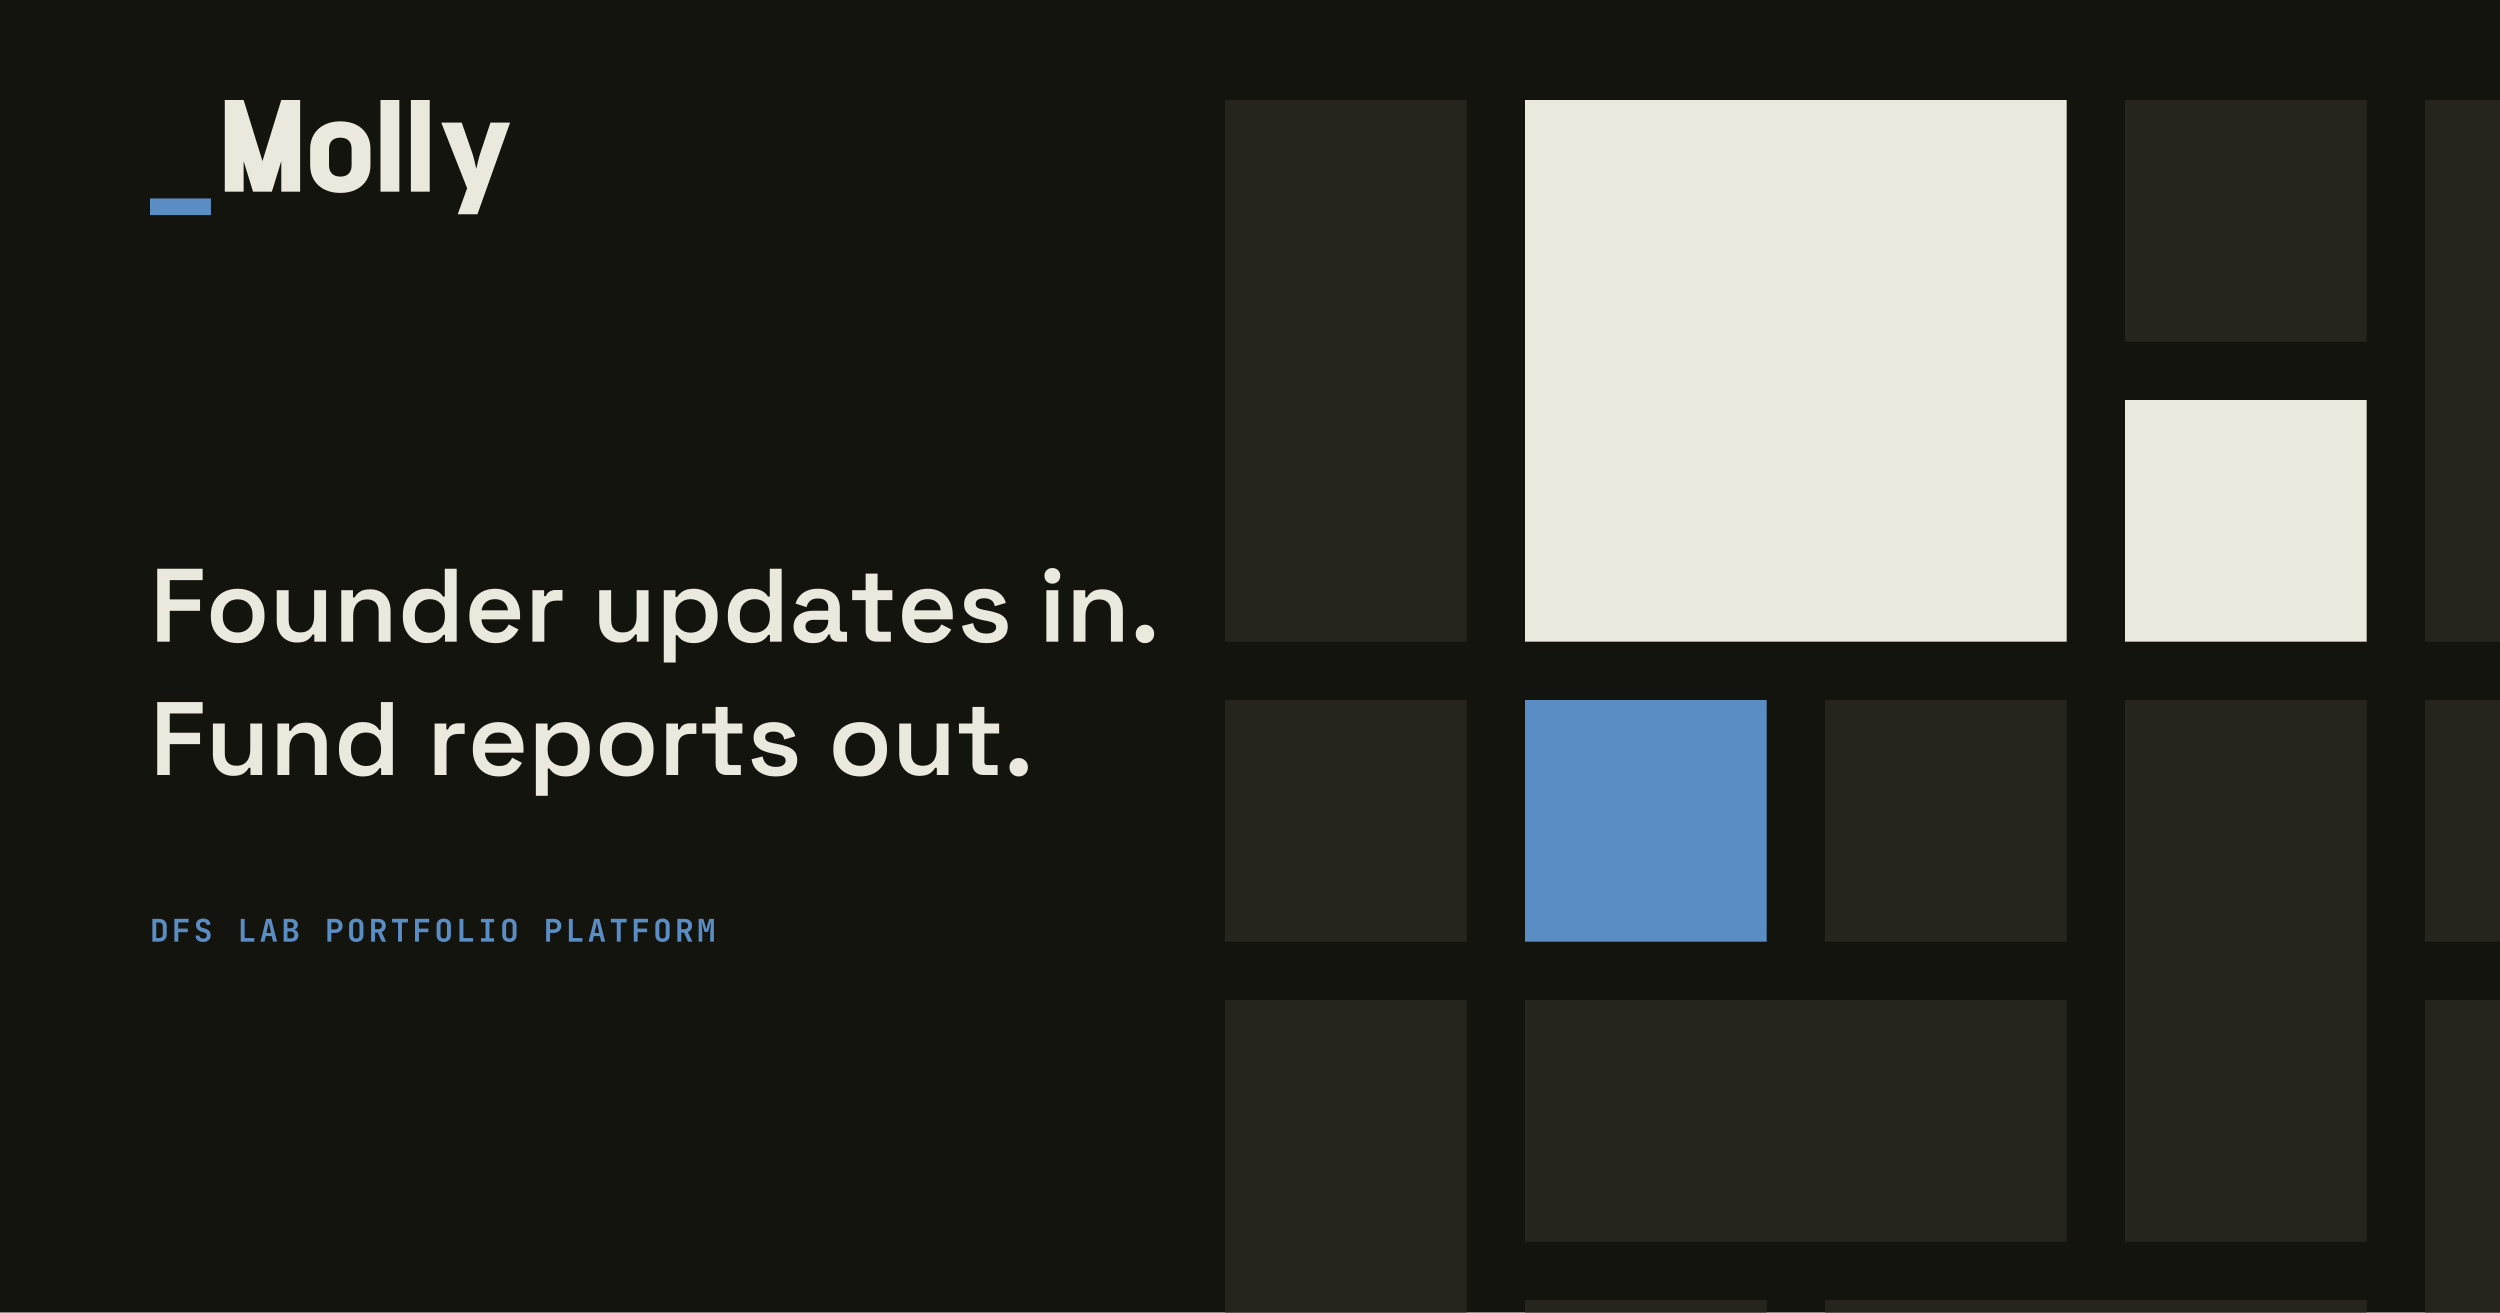
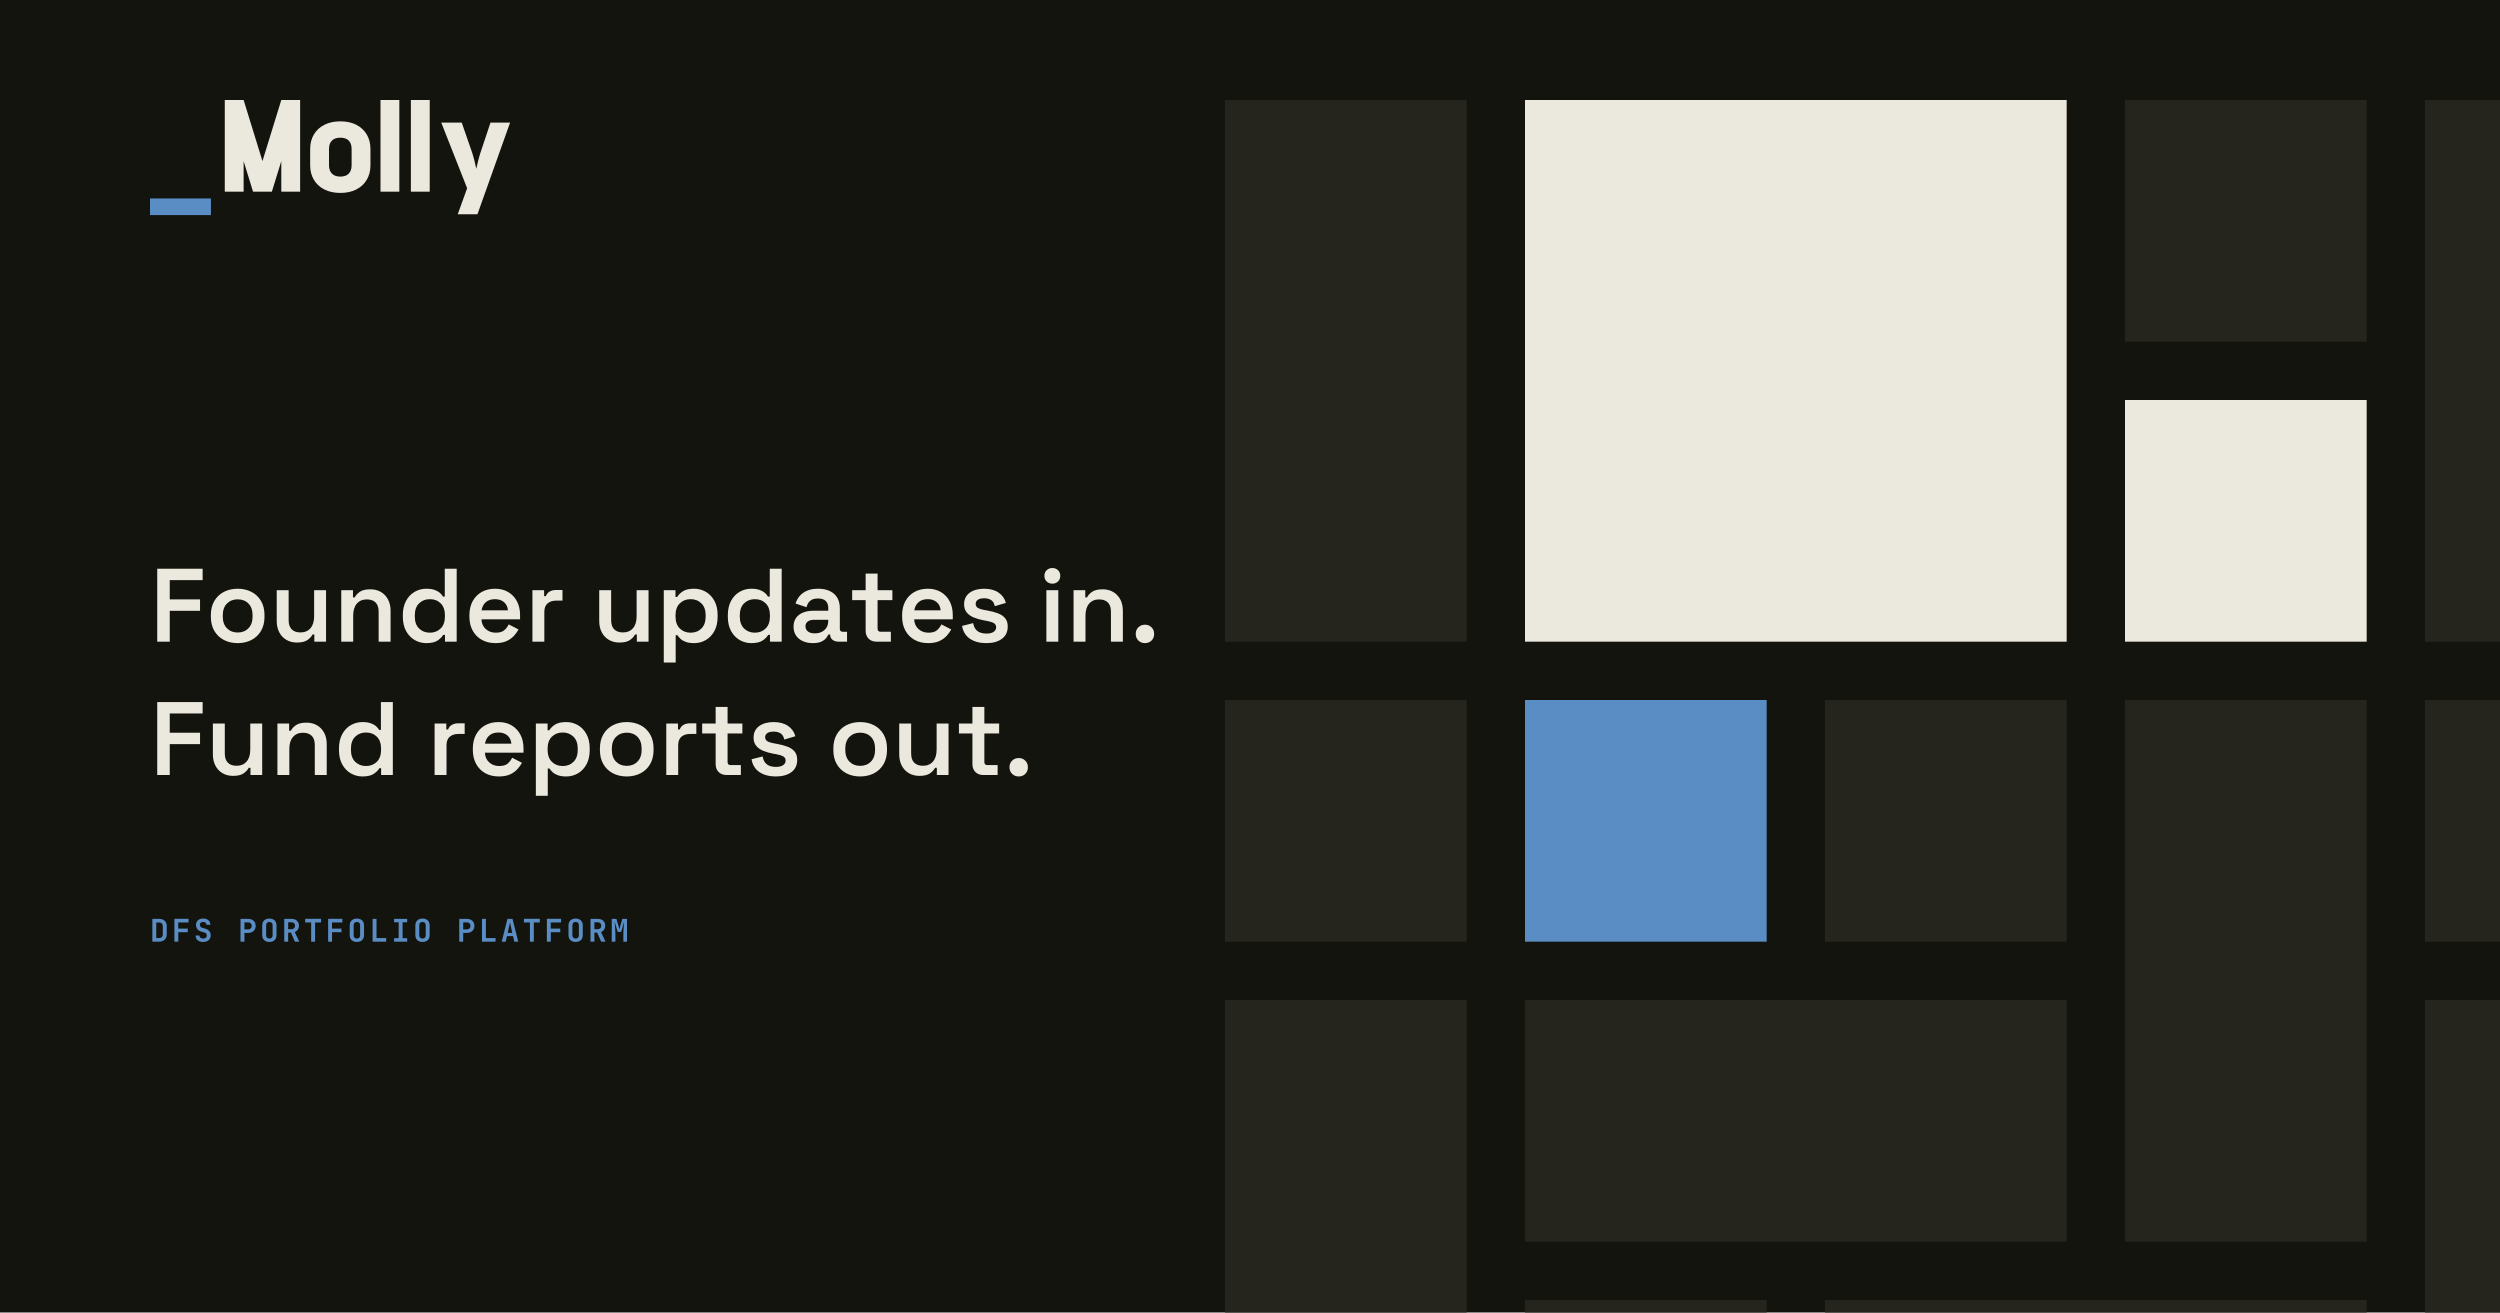
<svg xmlns="http://www.w3.org/2000/svg" width="1200" height="630" viewBox="0 0 1200 630" role="img" aria-label="Molly social card">
  <rect width="1200" height="630" fill="#14140F" />
  <path d="M588 48H704V308H588ZM1020 336H1136V596H1020ZM732 480H992V596H732ZM588 480H704V630H588ZM1020 48H1136V164H1020ZM588 336H704V452H588ZM876 336H992V452H876ZM1164 48H1200V308H1164ZM1164 480H1200V630H1164ZM1164 336H1200V452H1164ZM876 624H1136V630H876ZM732 624H848V630H732Z" fill="#25251D" />
  <path d="M732 48H992V308H732Z" fill="#EBE8DE" />
  <path d="M1020 192H1136V308H1020Z" fill="#EBE8DE" />
  <path d="M732 336H848V452H732Z" fill="#5B8DC5" />
  <g transform="translate(72 48) scale(0.44)">
    <path d="M0 107.41H66.48V125.54H0Z" fill="#5B8DC5" />
    <path d="M81.58 0H102.13L122.68 66.67L143.23 0H163.78V100H143.23V66.67L132.95 100H112.41L102.13 66.67V100H81.58ZM207.61 101.37Q197.61 101.37 190.21 97.6Q182.82 93.84 178.78 87.05Q174.73 80.27 174.73 71.23V53.42Q174.73 44.38 178.78 37.6Q182.82 30.82 190.21 27.05Q197.61 23.29 207.61 23.29Q217.75 23.29 225.08 27.05Q232.41 30.82 236.45 37.6Q240.49 44.38 240.49 53.42V71.23Q240.49 80.27 236.45 87.05Q232.41 93.84 225.08 97.6Q217.75 101.37 207.61 101.37ZM335.69 124.66 345.97 96.3 317.75 24.66H340.08L351.45 57.53Q352.68 61.23 353.98 66.51Q355.28 71.78 355.97 75.07Q356.65 71.78 357.95 66.51Q359.26 61.23 360.49 57.53L371.45 24.66H392.82L357.2 124.66ZM251.45 0H272V100H251.45ZM284.6 0H305.15V100H284.6ZM207.61 83.56Q213.64 83.56 216.79 80.34Q219.94 77.12 219.94 71.23V53.42Q219.94 47.4 216.79 44.25Q213.64 41.1 207.61 41.1Q201.72 41.1 198.5 44.25Q195.28 47.4 195.28 53.42V71.23Q195.28 77.12 198.5 80.34Q201.72 83.56 207.61 83.56Z" fill="#EBE8DE" />
  </g>
  <path d="M204.64 308.7Q201.64 308.7 199.05 307.22Q196.47 305.73 194.91 302.89Q193.36 300.04 193.36 296.03V295.26Q193.36 291.25 194.91 288.4Q196.46 285.55 199.03 284.07Q201.6 282.59 204.64 282.59Q206.97 282.59 208.56 283.15Q210.14 283.71 211.13 284.56Q212.12 285.42 212.64 286.38H213.49V273H219.21V308H213.59V304.75H212.74Q211.86 306.25 210 307.48Q208.15 308.7 204.64 308.7ZM360.64 308.7Q357.64 308.7 355.05 307.22Q352.47 305.73 350.91 302.89Q349.36 300.04 349.36 296.03V295.26Q349.36 291.25 350.91 288.4Q352.46 285.55 355.03 284.07Q357.6 282.59 360.64 282.59Q362.97 282.59 364.56 283.15Q366.14 283.71 367.13 284.56Q368.12 285.42 368.64 286.38H369.49V273H375.21V308H369.59V304.75H368.74Q367.86 306.25 366 307.48Q364.15 308.7 360.64 308.7ZM318.61 318V283.29H324.23V286.54H325.08Q325.96 284.99 327.84 283.79Q329.71 282.59 333.18 282.59Q336.22 282.59 338.79 284.07Q341.35 285.55 342.91 288.4Q344.46 291.24 344.46 295.26V296.03Q344.46 300.04 342.91 302.89Q341.36 305.73 338.8 307.22Q336.23 308.7 333.18 308.7Q330.86 308.7 329.27 308.14Q327.68 307.58 326.71 306.7Q325.75 305.82 325.18 304.91H324.33V318ZM114.08 308.7Q110.38 308.7 107.47 307.19Q104.55 305.67 102.88 302.83Q101.21 299.98 101.21 296.03V295.26Q101.21 291.3 102.88 288.46Q104.55 285.61 107.47 284.1Q110.38 282.59 114.08 282.59Q117.78 282.59 120.7 284.1Q123.62 285.61 125.29 288.46Q126.96 291.3 126.96 295.26V296.03Q126.96 299.98 125.29 302.83Q123.62 305.67 120.7 307.19Q117.78 308.7 114.08 308.7ZM390.16 308.7Q387.53 308.7 385.44 307.78Q383.34 306.87 382.12 305.11Q380.9 303.34 380.9 300.82Q380.9 298.29 382.12 296.58Q383.34 294.88 385.49 294.02Q387.65 293.16 390.39 293.16H397.56V291.66Q397.56 289.7 396.36 288.48Q395.15 287.27 392.6 287.27Q390.1 287.27 388.83 288.43Q387.55 289.59 387.15 291.46L381.86 289.7Q382.45 287.76 383.78 286.16Q385.1 284.55 387.31 283.57Q389.52 282.59 392.68 282.59Q397.53 282.59 400.33 285.03Q403.12 287.47 403.12 292.06V301.75Q403.12 303.25 404.52 303.25H406.58V308H402.55Q400.76 308 399.61 307.1Q398.46 306.19 398.46 304.67V304.57H397.59Q397.31 305.26 396.56 306.25Q395.8 307.23 394.27 307.97Q392.75 308.7 390.16 308.7ZM237.79 308.7Q234.08 308.7 231.26 307.12Q228.45 305.55 226.88 302.68Q225.31 299.81 225.31 295.94V295.34Q225.31 291.47 226.86 288.6Q228.41 285.74 231.19 284.16Q233.98 282.59 237.65 282.59Q241.25 282.59 243.94 284.18Q246.63 285.77 248.13 288.61Q249.63 291.45 249.63 295.23V297.28H231.11Q231.22 300.18 233.17 301.94Q235.11 303.69 237.96 303.69Q240.74 303.69 242.1 302.47Q243.45 301.25 244.17 299.7L248.89 302.14Q248.18 303.5 246.85 305.03Q245.53 306.57 243.35 307.63Q241.16 308.7 237.79 308.7ZM445.49 308.7Q441.78 308.7 438.96 307.12Q436.15 305.55 434.58 302.68Q433.01 299.81 433.01 295.94V295.34Q433.01 291.47 434.56 288.6Q436.11 285.74 438.89 284.16Q441.68 282.59 445.35 282.59Q448.95 282.59 451.64 284.18Q454.33 285.77 455.83 288.61Q457.33 291.45 457.33 295.23V297.28H438.81Q438.92 300.18 440.87 301.94Q442.81 303.69 445.65 303.69Q448.44 303.69 449.8 302.47Q451.15 301.25 451.87 299.7L456.59 302.14Q455.88 303.5 454.55 305.03Q453.23 306.57 451.05 307.63Q448.86 308.7 445.49 308.7ZM75.47 308V273H97.26V278.46H81.48V287.72H96.02V293.18H81.48V308ZM163.81 308V283.29H169.43V286.76H170.28Q170.93 285.34 172.65 284.11Q174.37 282.87 177.82 282.87Q180.67 282.87 182.85 284.16Q185.03 285.44 186.25 287.75Q187.48 290.06 187.48 293.2V308H181.75V293.65Q181.75 290.64 180.27 289.18Q178.78 287.72 176.09 287.72Q173.04 287.72 171.29 289.74Q169.53 291.76 169.53 295.48V308ZM515.31 308V283.29H520.93V286.76H521.78Q522.43 285.34 524.15 284.11Q525.87 282.87 529.32 282.87Q532.17 282.87 534.35 284.16Q536.53 285.44 537.75 287.75Q538.97 290.06 538.97 293.2V308H533.25V293.65Q533.25 290.64 531.77 289.18Q530.28 287.72 527.59 287.72Q524.54 287.72 522.79 289.74Q521.03 291.76 521.03 295.48V308ZM142.49 308.42Q139.64 308.42 137.46 307.13Q135.27 305.85 134.05 303.52Q132.83 301.19 132.83 298.09V283.29H138.55V297.64Q138.55 300.64 140.04 302.11Q141.52 303.57 144.21 303.57Q147.26 303.57 149.02 301.55Q150.78 299.53 150.78 295.81V283.29H156.5V308H150.88V304.53H150.03Q149.38 305.9 147.66 307.16Q145.94 308.42 142.49 308.42ZM297.29 308.42Q294.44 308.42 292.26 307.13Q290.08 305.85 288.85 303.52Q287.63 301.19 287.63 298.09V283.29H293.35V297.64Q293.35 300.64 294.84 302.11Q296.32 303.57 299.01 303.57Q302.06 303.57 303.82 301.55Q305.58 299.53 305.58 295.81V283.29H311.3V308H305.68V304.53H304.83Q304.18 305.9 302.46 307.16Q300.74 308.42 297.29 308.42ZM473.44 308.7Q468.67 308.7 465.57 306.6Q462.46 304.5 461.8 300.43L467.11 299.1Q467.47 301.01 468.36 302.1Q469.26 303.19 470.58 303.66Q471.9 304.12 473.44 304.12Q475.78 304.12 476.97 303.27Q478.15 302.41 478.15 301.09Q478.15 299.75 477.03 299.09Q475.9 298.43 473.59 298.01L472.03 297.73Q469.48 297.25 467.39 296.38Q465.29 295.52 464.03 293.99Q462.77 292.47 462.77 290.08Q462.77 286.48 465.43 284.53Q468.09 282.59 472.43 282.59Q476.58 282.59 479.3 284.44Q482.01 286.3 482.82 289.39L477.5 290.98Q477.09 288.91 475.75 288.04Q474.41 287.17 472.43 287.17Q470.47 287.17 469.4 287.87Q468.32 288.57 468.32 289.83Q468.32 291.17 469.41 291.81Q470.5 292.44 472.36 292.77L473.91 293.05Q476.66 293.53 478.89 294.35Q481.12 295.16 482.41 296.67Q483.71 298.17 483.71 300.72Q483.71 304.54 480.93 306.62Q478.14 308.7 473.44 308.7ZM420.74 308Q418.37 308 416.94 306.57Q415.51 305.13 415.51 302.71V288.05H409.04V283.29H415.51V275.34H421.24V283.29H428.34V288.05H421.24V301.74Q421.24 303.24 422.66 303.24H427.61V308ZM331.49 303.69Q334.64 303.69 336.68 301.68Q338.72 299.67 338.72 295.89V295.4Q338.72 291.62 336.66 289.61Q334.6 287.6 331.49 287.6Q328.38 287.6 326.31 289.61Q324.25 291.62 324.25 295.4V295.89Q324.25 299.67 326.31 301.68Q328.38 303.69 331.49 303.69ZM206.33 303.69Q209.45 303.69 211.51 301.68Q213.57 299.67 213.57 295.89V295.4Q213.57 291.62 211.53 289.61Q209.49 287.6 206.33 287.6Q203.23 287.6 201.16 289.61Q199.1 291.62 199.1 295.4V295.89Q199.1 299.67 201.16 301.68Q203.23 303.69 206.33 303.69ZM362.33 303.69Q365.45 303.69 367.51 301.68Q369.57 299.67 369.57 295.89V295.4Q369.57 291.62 367.53 289.61Q365.49 287.6 362.33 287.6Q359.23 287.6 357.16 289.61Q355.1 291.62 355.1 295.4V295.89Q355.1 299.67 357.16 301.68Q359.23 303.69 362.33 303.69ZM114.08 303.61Q117.23 303.61 119.23 301.58Q121.24 299.56 121.24 295.89V295.4Q121.24 291.73 119.26 289.7Q117.27 287.68 114.08 287.68Q110.95 287.68 108.94 289.7Q106.93 291.73 106.93 295.4V295.89Q106.93 299.56 108.94 301.58Q110.95 303.61 114.08 303.61ZM255.56 308V283.29H261.18V286.13H262.03Q262.6 284.6 263.9 283.9Q265.19 283.19 267.02 283.19H269.99V288.3H266.88Q264.42 288.3 262.85 289.62Q261.28 290.94 261.28 293.71V308ZM502.26 308V283.29H507.98V308ZM549.59 308.7Q547.7 308.7 546.43 307.46Q545.15 306.21 545.15 304.27Q545.15 302.33 546.43 301.1Q547.7 299.86 549.59 299.86Q551.48 299.86 552.73 301.11Q553.99 302.35 553.99 304.29Q553.99 306.23 552.73 307.47Q551.48 308.7 549.59 308.7ZM391.11 304.02Q393.97 304.02 395.76 302.4Q397.56 300.77 397.56 298.01V297.49H390.77Q388.88 297.49 387.75 298.31Q386.62 299.12 386.62 300.65Q386.62 302.17 387.8 303.1Q388.98 304.02 391.11 304.02ZM438.86 292.95H451.51Q451.31 290.49 449.64 289.04Q447.97 287.6 445.3 287.6Q442.56 287.6 440.91 289.04Q439.25 290.49 438.86 292.95ZM231.16 292.95H243.81Q243.61 290.49 241.94 289.04Q240.27 287.6 237.6 287.6Q234.86 287.6 233.21 289.04Q231.55 290.49 231.16 292.95ZM505.12 280.16Q503.52 280.16 502.42 279.12Q501.32 278.08 501.32 276.4Q501.32 274.72 502.42 273.68Q503.52 272.65 505.12 272.65Q506.76 272.65 507.84 273.68Q508.92 274.72 508.92 276.4Q508.92 278.08 507.84 279.12Q506.76 280.16 505.12 280.16Z" fill="#EBE8DE" />
  <path d="M173.99 372.7Q170.99 372.7 168.4 371.22Q165.82 369.73 164.26 366.89Q162.71 364.04 162.71 360.03V359.26Q162.71 355.25 164.26 352.4Q165.81 349.55 168.38 348.07Q170.95 346.59 173.99 346.59Q176.32 346.59 177.91 347.15Q179.49 347.71 180.48 348.56Q181.47 349.42 181.99 350.38H182.84V337H188.56V372H182.94V368.75H182.09Q181.21 370.25 179.35 371.48Q177.5 372.7 173.99 372.7ZM257.21 382V347.29H262.83V350.54H263.68Q264.56 348.99 266.44 347.79Q268.31 346.59 271.78 346.59Q274.82 346.59 277.39 348.07Q279.95 349.55 281.51 352.4Q283.06 355.24 283.06 359.26V360.03Q283.06 364.04 281.51 366.89Q279.96 369.73 277.4 371.22Q274.83 372.7 271.78 372.7Q269.46 372.7 267.87 372.14Q266.28 371.58 265.31 370.7Q264.35 369.82 263.78 368.91H262.93V382ZM300.83 372.7Q297.14 372.7 294.22 371.19Q291.3 369.67 289.63 366.83Q287.96 363.98 287.96 360.03V359.26Q287.96 355.3 289.63 352.46Q291.3 349.61 294.22 348.1Q297.14 346.59 300.84 346.59Q304.54 346.59 307.45 348.1Q310.37 349.61 312.04 352.46Q313.71 355.3 313.71 359.26V360.03Q313.71 363.98 312.04 366.83Q310.37 369.67 307.45 371.19Q304.54 372.7 300.83 372.7ZM412.88 372.7Q409.18 372.7 406.27 371.19Q403.35 369.67 401.68 366.83Q400.01 363.98 400.01 360.03V359.26Q400.01 355.3 401.68 352.46Q403.35 349.61 406.27 348.1Q409.18 346.59 412.88 346.59Q416.58 346.59 419.5 348.1Q422.42 349.61 424.09 352.46Q425.76 355.3 425.76 359.26V360.03Q425.76 363.98 424.09 366.83Q422.42 369.67 419.5 371.19Q416.58 372.7 412.88 372.7ZM239.44 372.7Q235.73 372.7 232.91 371.12Q230.1 369.55 228.53 366.68Q226.96 363.81 226.96 359.94V359.34Q226.96 355.47 228.51 352.6Q230.06 349.74 232.84 348.16Q235.63 346.59 239.3 346.59Q242.9 346.59 245.59 348.18Q248.28 349.77 249.78 352.61Q251.28 355.45 251.28 359.23V361.28H232.76Q232.87 364.18 234.82 365.94Q236.76 367.69 239.6 367.69Q242.39 367.69 243.75 366.47Q245.1 365.25 245.82 363.7L250.54 366.14Q249.83 367.5 248.5 369.03Q247.18 370.57 245 371.63Q242.81 372.7 239.44 372.7ZM75.47 372V337H97.26V342.46H81.48V351.72H96.02V357.18H81.48V372ZM133.16 372V347.29H138.78V350.76H139.63Q140.28 349.34 142 348.11Q143.72 346.87 147.17 346.87Q150.02 346.87 152.2 348.16Q154.38 349.44 155.6 351.75Q156.83 354.06 156.83 357.2V372H151.1V357.65Q151.1 354.64 149.62 353.18Q148.13 351.72 145.44 351.72Q142.4 351.72 140.64 353.74Q138.88 355.76 138.88 359.48V372ZM441.29 372.42Q438.44 372.42 436.26 371.13Q434.08 369.85 432.85 367.52Q431.63 365.19 431.63 362.09V347.29H437.35V361.64Q437.35 364.64 438.84 366.11Q440.32 367.57 443.01 367.57Q446.06 367.57 447.82 365.55Q449.58 363.53 449.58 359.81V347.29H455.3V372H449.68V368.53H448.83Q448.18 369.9 446.46 371.16Q444.74 372.42 441.29 372.42ZM111.84 372.42Q108.99 372.42 106.81 371.13Q104.62 369.85 103.4 367.52Q102.18 365.19 102.18 362.09V347.29H107.9V361.64Q107.9 364.64 109.39 366.11Q110.87 367.57 113.56 367.57Q116.61 367.57 118.37 365.55Q120.13 363.53 120.13 359.81V347.29H125.85V372H120.23V368.53H119.38Q118.73 369.9 117.01 371.16Q115.29 372.42 111.84 372.42ZM372.39 372.7Q367.62 372.7 364.52 370.6Q361.41 368.5 360.75 364.43L366.06 363.1Q366.42 365.01 367.31 366.1Q368.21 367.19 369.53 367.66Q370.85 368.12 372.39 368.12Q374.73 368.12 375.92 367.27Q377.1 366.41 377.1 365.09Q377.1 363.75 375.98 363.09Q374.85 362.43 372.54 362.01L370.98 361.73Q368.43 361.25 366.33 360.38Q364.24 359.52 362.98 357.99Q361.72 356.47 361.72 354.08Q361.72 350.48 364.38 348.53Q367.04 346.59 371.38 346.59Q375.53 346.59 378.25 348.44Q380.96 350.3 381.77 353.39L376.45 354.98Q376.04 352.91 374.7 352.04Q373.36 351.17 371.38 351.17Q369.42 351.17 368.35 351.87Q367.27 352.57 367.27 353.83Q367.27 355.17 368.36 355.81Q369.45 356.44 371.31 356.77L372.86 357.05Q375.61 357.53 377.84 358.35Q380.07 359.16 381.36 360.67Q382.66 362.17 382.66 364.72Q382.66 368.54 379.88 370.62Q377.09 372.7 372.39 372.7ZM348.74 372Q346.37 372 344.94 370.57Q343.51 369.13 343.51 366.71V352.05H337.04V347.29H343.51V339.34H349.24V347.29H356.34V352.05H349.24V365.74Q349.24 367.24 350.66 367.24H355.61V372ZM471.99 372Q469.62 372 468.19 370.57Q466.76 369.13 466.76 366.71V352.05H460.29V347.29H466.76V339.34H472.49V347.29H479.59V352.05H472.49V365.74Q472.49 367.24 473.91 367.24H478.86V372ZM175.68 367.69Q178.8 367.69 180.86 365.68Q182.92 363.67 182.92 359.89V359.4Q182.92 355.62 180.88 353.61Q178.84 351.6 175.68 351.6Q172.58 351.6 170.51 353.61Q168.45 355.62 168.45 359.4V359.89Q168.45 363.67 170.51 365.68Q172.58 367.69 175.68 367.69ZM270.08 367.69Q273.24 367.69 275.28 365.68Q277.32 363.67 277.32 359.89V359.4Q277.32 355.62 275.26 353.61Q273.2 351.6 270.08 351.6Q266.98 351.6 264.91 353.61Q262.85 355.62 262.85 359.4V359.89Q262.85 363.67 264.91 365.68Q266.98 367.69 270.08 367.69ZM300.83 367.61Q303.98 367.61 305.98 365.58Q307.99 363.56 307.99 359.89V359.4Q307.99 355.73 306.01 353.7Q304.02 351.68 300.83 351.68Q297.7 351.68 295.69 353.7Q293.68 355.73 293.68 359.4V359.89Q293.68 363.56 295.69 365.58Q297.7 367.61 300.83 367.61ZM412.88 367.61Q416.03 367.61 418.03 365.58Q420.04 363.56 420.04 359.89V359.4Q420.04 355.73 418.06 353.7Q416.07 351.68 412.88 351.68Q409.75 351.68 407.74 353.7Q405.73 355.73 405.73 359.4V359.89Q405.73 363.56 407.74 365.58Q409.75 367.61 412.88 367.61ZM208.61 372V347.29H214.23V350.13H215.08Q215.65 348.6 216.95 347.9Q218.24 347.19 220.07 347.19H223.04V352.3H219.93Q217.47 352.3 215.9 353.62Q214.33 354.94 214.33 357.71V372ZM319.81 372V347.29H325.43V350.13H326.28Q326.85 348.6 328.15 347.9Q329.44 347.19 331.27 347.19H334.24V352.3H331.13Q328.67 352.3 327.1 353.62Q325.53 354.94 325.53 357.71V372ZM488.99 372.7Q487.1 372.7 485.83 371.46Q484.55 370.21 484.55 368.27Q484.55 366.33 485.83 365.1Q487.1 363.86 488.99 363.86Q490.88 363.86 492.13 365.11Q493.39 366.35 493.39 368.29Q493.39 370.23 492.13 371.47Q490.88 372.7 488.99 372.7ZM232.81 356.95H245.46Q245.26 354.49 243.59 353.04Q241.92 351.6 239.25 351.6Q236.51 351.6 234.86 353.04Q233.2 354.49 232.81 356.95Z" fill="#EBE8DE" />
-   <path d="M73.13 452V441.05H76.38Q77.49 441.05 78.31 441.47Q79.12 441.9 79.58 442.66Q80.03 443.43 80.03 444.47V448.57Q80.03 449.6 79.58 450.37Q79.12 451.15 78.31 451.57Q77.49 452 76.38 452ZM136.16 452V441.05H139.51Q141.11 441.05 142.04 441.8Q142.97 442.56 142.97 443.87Q142.97 444.6 142.64 445.15Q142.31 445.69 141.74 445.99Q141.39 446.18 140.98 446.25Q141.46 446.31 141.86 446.51Q142.48 446.82 142.85 447.43Q143.21 448.03 143.21 448.88Q143.21 449.83 142.78 450.54Q142.35 451.24 141.56 451.62Q140.77 452 139.68 452ZM318 452.15Q316.95 452.15 316.18 451.75Q315.41 451.36 314.99 450.63Q314.57 449.9 314.57 448.91V444.14Q314.57 443.15 314.99 442.42Q315.41 441.69 316.18 441.3Q316.95 440.9 318 440.9Q319.06 440.9 319.83 441.3Q320.59 441.69 321.01 442.42Q321.43 443.15 321.43 444.13V448.91Q321.43 449.9 321.01 450.63Q320.59 451.36 319.83 451.75Q319.06 452.15 318 452.15ZM171 452.15Q169.95 452.15 169.18 451.75Q168.41 451.36 167.99 450.63Q167.57 449.9 167.57 448.91V444.14Q167.57 443.15 167.99 442.42Q168.41 441.69 169.18 441.3Q169.95 440.9 171 440.9Q172.06 440.9 172.83 441.3Q173.59 441.69 174.01 442.42Q174.43 443.15 174.43 444.13V448.91Q174.43 449.9 174.01 450.63Q173.59 451.36 172.83 451.75Q172.06 452.15 171 452.15ZM213 452.15Q211.95 452.15 211.18 451.75Q210.41 451.36 209.99 450.63Q209.57 449.9 209.57 448.91V444.14Q209.57 443.15 209.99 442.42Q210.41 441.69 211.18 441.3Q211.95 440.9 213 440.9Q214.06 440.9 214.83 441.3Q215.59 441.69 216.01 442.42Q216.43 443.15 216.43 444.13V448.91Q216.43 449.9 216.01 450.63Q215.59 451.36 214.83 451.75Q214.06 452.15 213 452.15ZM244.5 452.15Q243.45 452.15 242.68 451.75Q241.91 451.36 241.49 450.63Q241.07 449.9 241.07 448.91V444.14Q241.07 443.15 241.49 442.42Q241.91 441.69 242.68 441.3Q243.45 440.9 244.5 440.9Q245.56 440.9 246.33 441.3Q247.09 441.69 247.51 442.42Q247.93 443.15 247.93 444.13V448.91Q247.93 449.9 247.51 450.63Q247.09 451.36 246.33 451.75Q245.56 452.15 244.5 452.15ZM178.14 452V441.05H181.61Q182.7 441.05 183.51 441.45Q184.31 441.85 184.76 442.59Q185.2 443.32 185.2 444.31Q185.2 445.39 184.66 446.21Q184.12 447.03 183.19 447.38L185.35 452H183.26L181.35 447.65H180.01V452ZM325.14 452V441.05H328.61Q329.7 441.05 330.51 441.45Q331.31 441.85 331.76 442.59Q332.2 443.32 332.2 444.31Q332.2 445.39 331.66 446.21Q331.12 447.03 330.19 447.38L332.35 452H330.26L328.35 447.65H327.01V452ZM157.15 452V441.05H160.8Q161.9 441.05 162.71 441.47Q163.53 441.89 163.98 442.64Q164.43 443.4 164.43 444.42Q164.43 445.43 163.97 446.2Q163.52 446.96 162.71 447.38Q161.9 447.8 160.8 447.8H159.03V452ZM262.15 452V441.05H265.8Q266.9 441.05 267.71 441.47Q268.53 441.89 268.98 442.64Q269.43 443.4 269.43 444.42Q269.43 445.43 268.97 446.2Q268.52 446.96 267.71 447.38Q266.9 447.8 265.8 447.8H264.03V452ZM335.34 452V441.05H337.56L338.62 444.54Q338.79 445.05 338.89 445.49Q338.99 445.92 339.03 446.12Q339.07 445.92 339.17 445.49Q339.26 445.05 339.41 444.53L340.44 441.05H342.66V452H340.91V448.6Q340.91 447.84 340.95 446.96Q340.99 446.08 341.06 445.19Q341.12 444.3 341.2 443.5Q341.28 442.71 341.34 442.12L339.87 447.29H338.16L336.65 442.12Q336.72 442.69 336.8 443.46Q336.87 444.23 336.94 445.11Q337 445.99 337.05 446.89Q337.09 447.79 337.09 448.6V452ZM125.03 452 127.78 441.05H130.2L132.97 452H131.06L130.45 449.34H127.55L126.95 452ZM282.53 452 285.28 441.05H287.7L290.47 452H288.56L287.95 449.34H285.05L284.45 452ZM97.52 452.15Q96.4 452.15 95.58 451.77Q94.76 451.39 94.31 450.7Q93.87 450.01 93.86 449.06H95.74Q95.74 449.73 96.22 450.12Q96.7 450.51 97.55 450.51Q98.36 450.51 98.81 450.13Q99.26 449.75 99.26 449.08Q99.26 448.53 98.94 448.12Q98.62 447.71 98.03 447.56L96.76 447.22Q95.48 446.88 94.78 446.03Q94.07 445.17 94.07 443.96Q94.07 443.03 94.5 442.34Q94.92 441.66 95.69 441.27Q96.47 440.89 97.52 440.89Q99.1 440.89 100.04 441.71Q100.97 442.53 100.98 443.91H99.1Q99.1 443.27 98.68 442.9Q98.27 442.54 97.5 442.54Q96.76 442.54 96.35 442.88Q95.95 443.23 95.95 443.86Q95.95 444.42 96.26 444.82Q96.57 445.22 97.15 445.38L98.46 445.74Q99.76 446.07 100.45 446.92Q101.14 447.77 101.14 449.01Q101.14 449.94 100.69 450.65Q100.24 451.36 99.43 451.76Q98.62 452.15 97.52 452.15ZM83.71 452V441.04H90.51V442.78H85.55V445.72H90.12V447.46H85.58V452ZM199.21 452V441.04H206.01V442.78H201.05V445.72H205.62V447.46H201.08V452ZM304.21 452V441.04H311.01V442.78H306.05V445.72H310.62V447.46H306.08V452ZM230.86 452V450.35H233.06V442.7H230.86V441.05H237.14V442.7H234.94V450.35H237.14V452ZM191.06 452V442.78H188.19V441.04H195.81V442.78H192.94V452ZM296.06 452V442.78H293.19V441.04H300.81V442.78H297.94V452ZM273.05 452V441.05H274.93V450.26H279.57V452ZM115.55 452V441.05H117.43V450.26H122.07V452ZM220.55 452V441.05H222.43V450.26H227.07V452ZM318 450.51Q318.76 450.51 319.16 450.09Q319.55 449.68 319.55 448.91V444.14Q319.55 443.37 319.16 442.96Q318.77 442.54 318 442.54Q317.24 442.54 316.84 442.96Q316.45 443.37 316.45 444.14V448.91Q316.45 449.68 316.85 450.09Q317.24 450.51 318 450.51ZM171 450.51Q171.76 450.51 172.16 450.09Q172.55 449.68 172.55 448.91V444.14Q172.55 443.37 172.16 442.96Q171.77 442.54 171 442.54Q170.24 442.54 169.84 442.96Q169.45 443.37 169.45 444.14V448.91Q169.45 449.68 169.85 450.09Q170.24 450.51 171 450.51ZM213 450.51Q213.76 450.51 214.16 450.09Q214.55 449.68 214.55 448.91V444.14Q214.55 443.37 214.16 442.96Q213.77 442.54 213 442.54Q212.24 442.54 211.84 442.96Q211.45 443.37 211.45 444.14V448.91Q211.45 449.68 211.85 450.09Q212.24 450.51 213 450.51ZM244.5 450.51Q245.26 450.51 245.66 450.09Q246.05 449.68 246.05 448.91V444.14Q246.05 443.37 245.66 442.96Q245.27 442.54 244.5 442.54Q243.74 442.54 243.34 442.96Q242.95 443.37 242.95 444.14V448.91Q242.95 449.68 243.35 450.09Q243.74 450.51 244.5 450.51ZM75 450.27H76.38Q77.2 450.27 77.68 449.82Q78.15 449.36 78.15 448.57V444.47Q78.15 443.69 77.68 443.23Q77.2 442.78 76.38 442.78H75ZM264.03 446.11H265.8Q266.59 446.11 267.06 445.65Q267.53 445.19 267.53 444.42Q267.53 443.65 267.06 443.2Q266.59 442.74 265.8 442.74H264.03ZM159.03 446.11H160.8Q161.59 446.11 162.06 445.65Q162.53 445.19 162.53 444.42Q162.53 443.65 162.06 443.2Q161.59 442.74 160.8 442.74H159.03ZM137.98 450.43H139.57Q140.39 450.43 140.86 450Q141.33 449.56 141.33 448.8Q141.33 448.02 140.86 447.55Q140.39 447.09 139.57 447.09H137.98ZM180.01 446H181.61Q182.4 446 182.85 445.56Q183.31 445.12 183.31 444.37Q183.31 443.59 182.85 443.14Q182.4 442.69 181.61 442.69H180.01ZM327.01 446H328.61Q329.4 446 329.85 445.56Q330.31 445.12 330.31 444.37Q330.31 443.59 329.85 443.14Q329.4 442.69 328.61 442.69H327.01ZM137.98 445.57H139.49Q140.23 445.57 140.66 445.17Q141.09 444.77 141.09 444.09Q141.09 443.4 140.66 443.01Q140.24 442.62 139.49 442.62H137.98ZM285.38 447.82H287.61L286.95 444.87Q286.79 444.14 286.67 443.54Q286.55 442.95 286.5 442.68Q286.45 442.95 286.34 443.54Q286.23 444.13 286.06 444.86ZM127.88 447.82H130.11L129.45 444.87Q129.29 444.14 129.17 443.54Q129.05 442.95 129 442.68Q128.95 442.95 128.84 443.54Q128.73 444.13 128.56 444.86Z" fill="#5B8DC5" />
+   <path d="M73.13 452V441.05H76.38Q77.49 441.05 78.31 441.47Q79.12 441.9 79.58 442.66Q80.03 443.43 80.03 444.47V448.57Q80.03 449.6 79.58 450.37Q79.12 451.15 78.31 451.57Q77.49 452 76.38 452ZM276.3 452.15Q275.25 452.15 274.48 451.75Q273.71 451.36 273.29 450.63Q272.87 449.9 272.87 448.91V444.14Q272.87 443.15 273.29 442.42Q273.71 441.69 274.48 441.3Q275.25 440.9 276.3 440.9Q277.36 440.9 278.13 441.3Q278.89 441.69 279.31 442.42Q279.73 443.15 279.73 444.13V448.91Q279.73 449.9 279.31 450.63Q278.89 451.36 278.13 451.75Q277.36 452.15 276.3 452.15ZM129.3 452.15Q128.25 452.15 127.48 451.75Q126.71 451.36 126.29 450.63Q125.87 449.9 125.87 448.91V444.14Q125.87 443.15 126.29 442.42Q126.71 441.69 127.48 441.3Q128.25 440.9 129.3 440.9Q130.36 440.9 131.13 441.3Q131.89 441.69 132.31 442.42Q132.73 443.15 132.73 444.13V448.91Q132.73 449.9 132.31 450.63Q131.89 451.36 131.13 451.75Q130.36 452.15 129.3 452.15ZM171.3 452.15Q170.25 452.15 169.48 451.75Q168.71 451.36 168.29 450.63Q167.87 449.9 167.87 448.91V444.14Q167.87 443.15 168.29 442.42Q168.71 441.69 169.48 441.3Q170.25 440.9 171.3 440.9Q172.36 440.9 173.13 441.3Q173.89 441.69 174.31 442.42Q174.73 443.15 174.73 444.13V448.91Q174.73 449.9 174.31 450.63Q173.89 451.36 173.13 451.75Q172.36 452.15 171.3 452.15ZM202.8 452.15Q201.75 452.15 200.98 451.75Q200.21 451.36 199.79 450.63Q199.37 449.9 199.37 448.91V444.14Q199.37 443.15 199.79 442.42Q200.21 441.69 200.98 441.3Q201.75 440.9 202.8 440.9Q203.86 440.9 204.63 441.3Q205.39 441.69 205.81 442.42Q206.23 443.15 206.23 444.13V448.91Q206.23 449.9 205.81 450.63Q205.39 451.36 204.63 451.75Q203.86 452.15 202.8 452.15ZM136.44 452V441.05H139.91Q141 441.05 141.81 441.45Q142.61 441.85 143.06 442.59Q143.5 443.32 143.5 444.31Q143.5 445.39 142.96 446.21Q142.42 447.03 141.49 447.38L143.65 452H141.56L139.65 447.65H138.31V452ZM283.44 452V441.05H286.91Q288 441.05 288.81 441.45Q289.61 441.85 290.06 442.59Q290.5 443.32 290.5 444.31Q290.5 445.39 289.96 446.21Q289.42 447.03 288.49 447.38L290.65 452H288.56L286.65 447.65H285.31V452ZM115.45 452V441.05H119.1Q120.2 441.05 121.01 441.47Q121.83 441.89 122.28 442.64Q122.73 443.4 122.73 444.42Q122.73 445.43 122.27 446.2Q121.82 446.96 121.01 447.38Q120.2 447.8 119.1 447.8H117.33V452ZM220.45 452V441.05H224.1Q225.2 441.05 226.01 441.47Q226.83 441.89 227.28 442.64Q227.73 443.4 227.73 444.42Q227.73 445.43 227.27 446.2Q226.82 446.96 226.01 447.38Q225.2 447.8 224.1 447.8H222.33V452ZM293.64 452V441.05H295.86L296.92 444.54Q297.09 445.05 297.19 445.49Q297.29 445.92 297.33 446.12Q297.37 445.92 297.47 445.49Q297.56 445.05 297.71 444.53L298.74 441.05H300.96V452H299.21V448.6Q299.21 447.84 299.25 446.96Q299.29 446.08 299.36 445.19Q299.42 444.3 299.5 443.5Q299.58 442.71 299.64 442.12L298.17 447.29H296.46L294.95 442.12Q295.02 442.69 295.1 443.46Q295.17 444.23 295.24 445.11Q295.3 445.99 295.35 446.89Q295.39 447.79 295.39 448.6V452ZM240.83 452 243.58 441.05H246L248.77 452H246.86L246.25 449.34H243.35L242.75 452ZM97.52 452.15Q96.4 452.15 95.58 451.77Q94.76 451.39 94.31 450.7Q93.87 450.01 93.86 449.06H95.74Q95.74 449.73 96.22 450.12Q96.7 450.51 97.55 450.51Q98.36 450.51 98.81 450.13Q99.26 449.75 99.26 449.08Q99.26 448.53 98.94 448.12Q98.62 447.71 98.03 447.56L96.76 447.22Q95.48 446.88 94.78 446.03Q94.07 445.17 94.07 443.96Q94.07 443.03 94.5 442.34Q94.92 441.66 95.69 441.27Q96.47 440.89 97.52 440.89Q99.1 440.89 100.04 441.71Q100.97 442.53 100.98 443.91H99.1Q99.1 443.27 98.68 442.9Q98.27 442.54 97.5 442.54Q96.76 442.54 96.35 442.88Q95.95 443.23 95.95 443.86Q95.95 444.42 96.26 444.82Q96.57 445.22 97.15 445.38L98.46 445.74Q99.76 446.07 100.45 446.92Q101.14 447.77 101.14 449.01Q101.14 449.94 100.69 450.65Q100.24 451.36 99.43 451.76Q98.62 452.15 97.52 452.15ZM83.71 452V441.04H90.51V442.78H85.55V445.72H90.12V447.46H85.58V452ZM157.51 452V441.04H164.31V442.78H159.35V445.72H163.92V447.46H159.38V452ZM262.51 452V441.04H269.31V442.78H264.35V445.72H268.92V447.46H264.38V452ZM189.16 452V450.35H191.36V442.7H189.16V441.05H195.44V442.7H193.24V450.35H195.44V452ZM149.36 452V442.78H146.49V441.04H154.11V442.78H151.24V452ZM254.36 452V442.78H251.49V441.04H259.11V442.78H256.24V452ZM231.35 452V441.05H233.23V450.26H237.87V452ZM178.85 452V441.05H180.73V450.26H185.37V452ZM276.3 450.51Q277.06 450.51 277.46 450.09Q277.85 449.68 277.85 448.91V444.14Q277.85 443.37 277.46 442.96Q277.07 442.54 276.3 442.54Q275.54 442.54 275.14 442.96Q274.75 443.37 274.75 444.14V448.91Q274.75 449.68 275.15 450.09Q275.54 450.51 276.3 450.51ZM129.3 450.51Q130.06 450.51 130.46 450.09Q130.85 449.68 130.85 448.91V444.14Q130.85 443.37 130.46 442.96Q130.07 442.54 129.3 442.54Q128.54 442.54 128.14 442.96Q127.75 443.37 127.75 444.14V448.91Q127.75 449.68 128.15 450.09Q128.54 450.51 129.3 450.51ZM171.3 450.51Q172.06 450.51 172.46 450.09Q172.85 449.68 172.85 448.91V444.14Q172.85 443.37 172.46 442.96Q172.07 442.54 171.3 442.54Q170.54 442.54 170.14 442.96Q169.75 443.37 169.75 444.14V448.91Q169.75 449.68 170.15 450.09Q170.54 450.51 171.3 450.51ZM202.8 450.51Q203.56 450.51 203.96 450.09Q204.35 449.68 204.35 448.91V444.14Q204.35 443.37 203.96 442.96Q203.57 442.54 202.8 442.54Q202.04 442.54 201.64 442.96Q201.25 443.37 201.25 444.14V448.91Q201.25 449.68 201.65 450.09Q202.04 450.51 202.8 450.51ZM75 450.27H76.38Q77.2 450.27 77.68 449.82Q78.15 449.36 78.15 448.57V444.47Q78.15 443.69 77.68 443.23Q77.2 442.78 76.38 442.78H75ZM222.33 446.11H224.1Q224.89 446.11 225.36 445.65Q225.83 445.19 225.83 444.42Q225.83 443.65 225.36 443.2Q224.89 442.74 224.1 442.74H222.33ZM117.33 446.11H119.1Q119.89 446.11 120.36 445.65Q120.83 445.19 120.83 444.42Q120.83 443.65 120.36 443.2Q119.89 442.74 119.1 442.74H117.33ZM138.31 446H139.91Q140.7 446 141.15 445.56Q141.61 445.12 141.61 444.37Q141.61 443.59 141.15 443.14Q140.7 442.69 139.91 442.69H138.31ZM285.31 446H286.91Q287.7 446 288.15 445.56Q288.61 445.12 288.61 444.37Q288.61 443.59 288.15 443.14Q287.7 442.69 286.91 442.69H285.31ZM243.68 447.82H245.91L245.25 444.87Q245.09 444.14 244.97 443.54Q244.85 442.95 244.8 442.68Q244.75 442.95 244.64 443.54Q244.53 444.13 244.36 444.86Z" fill="#5B8DC5" />
</svg>
